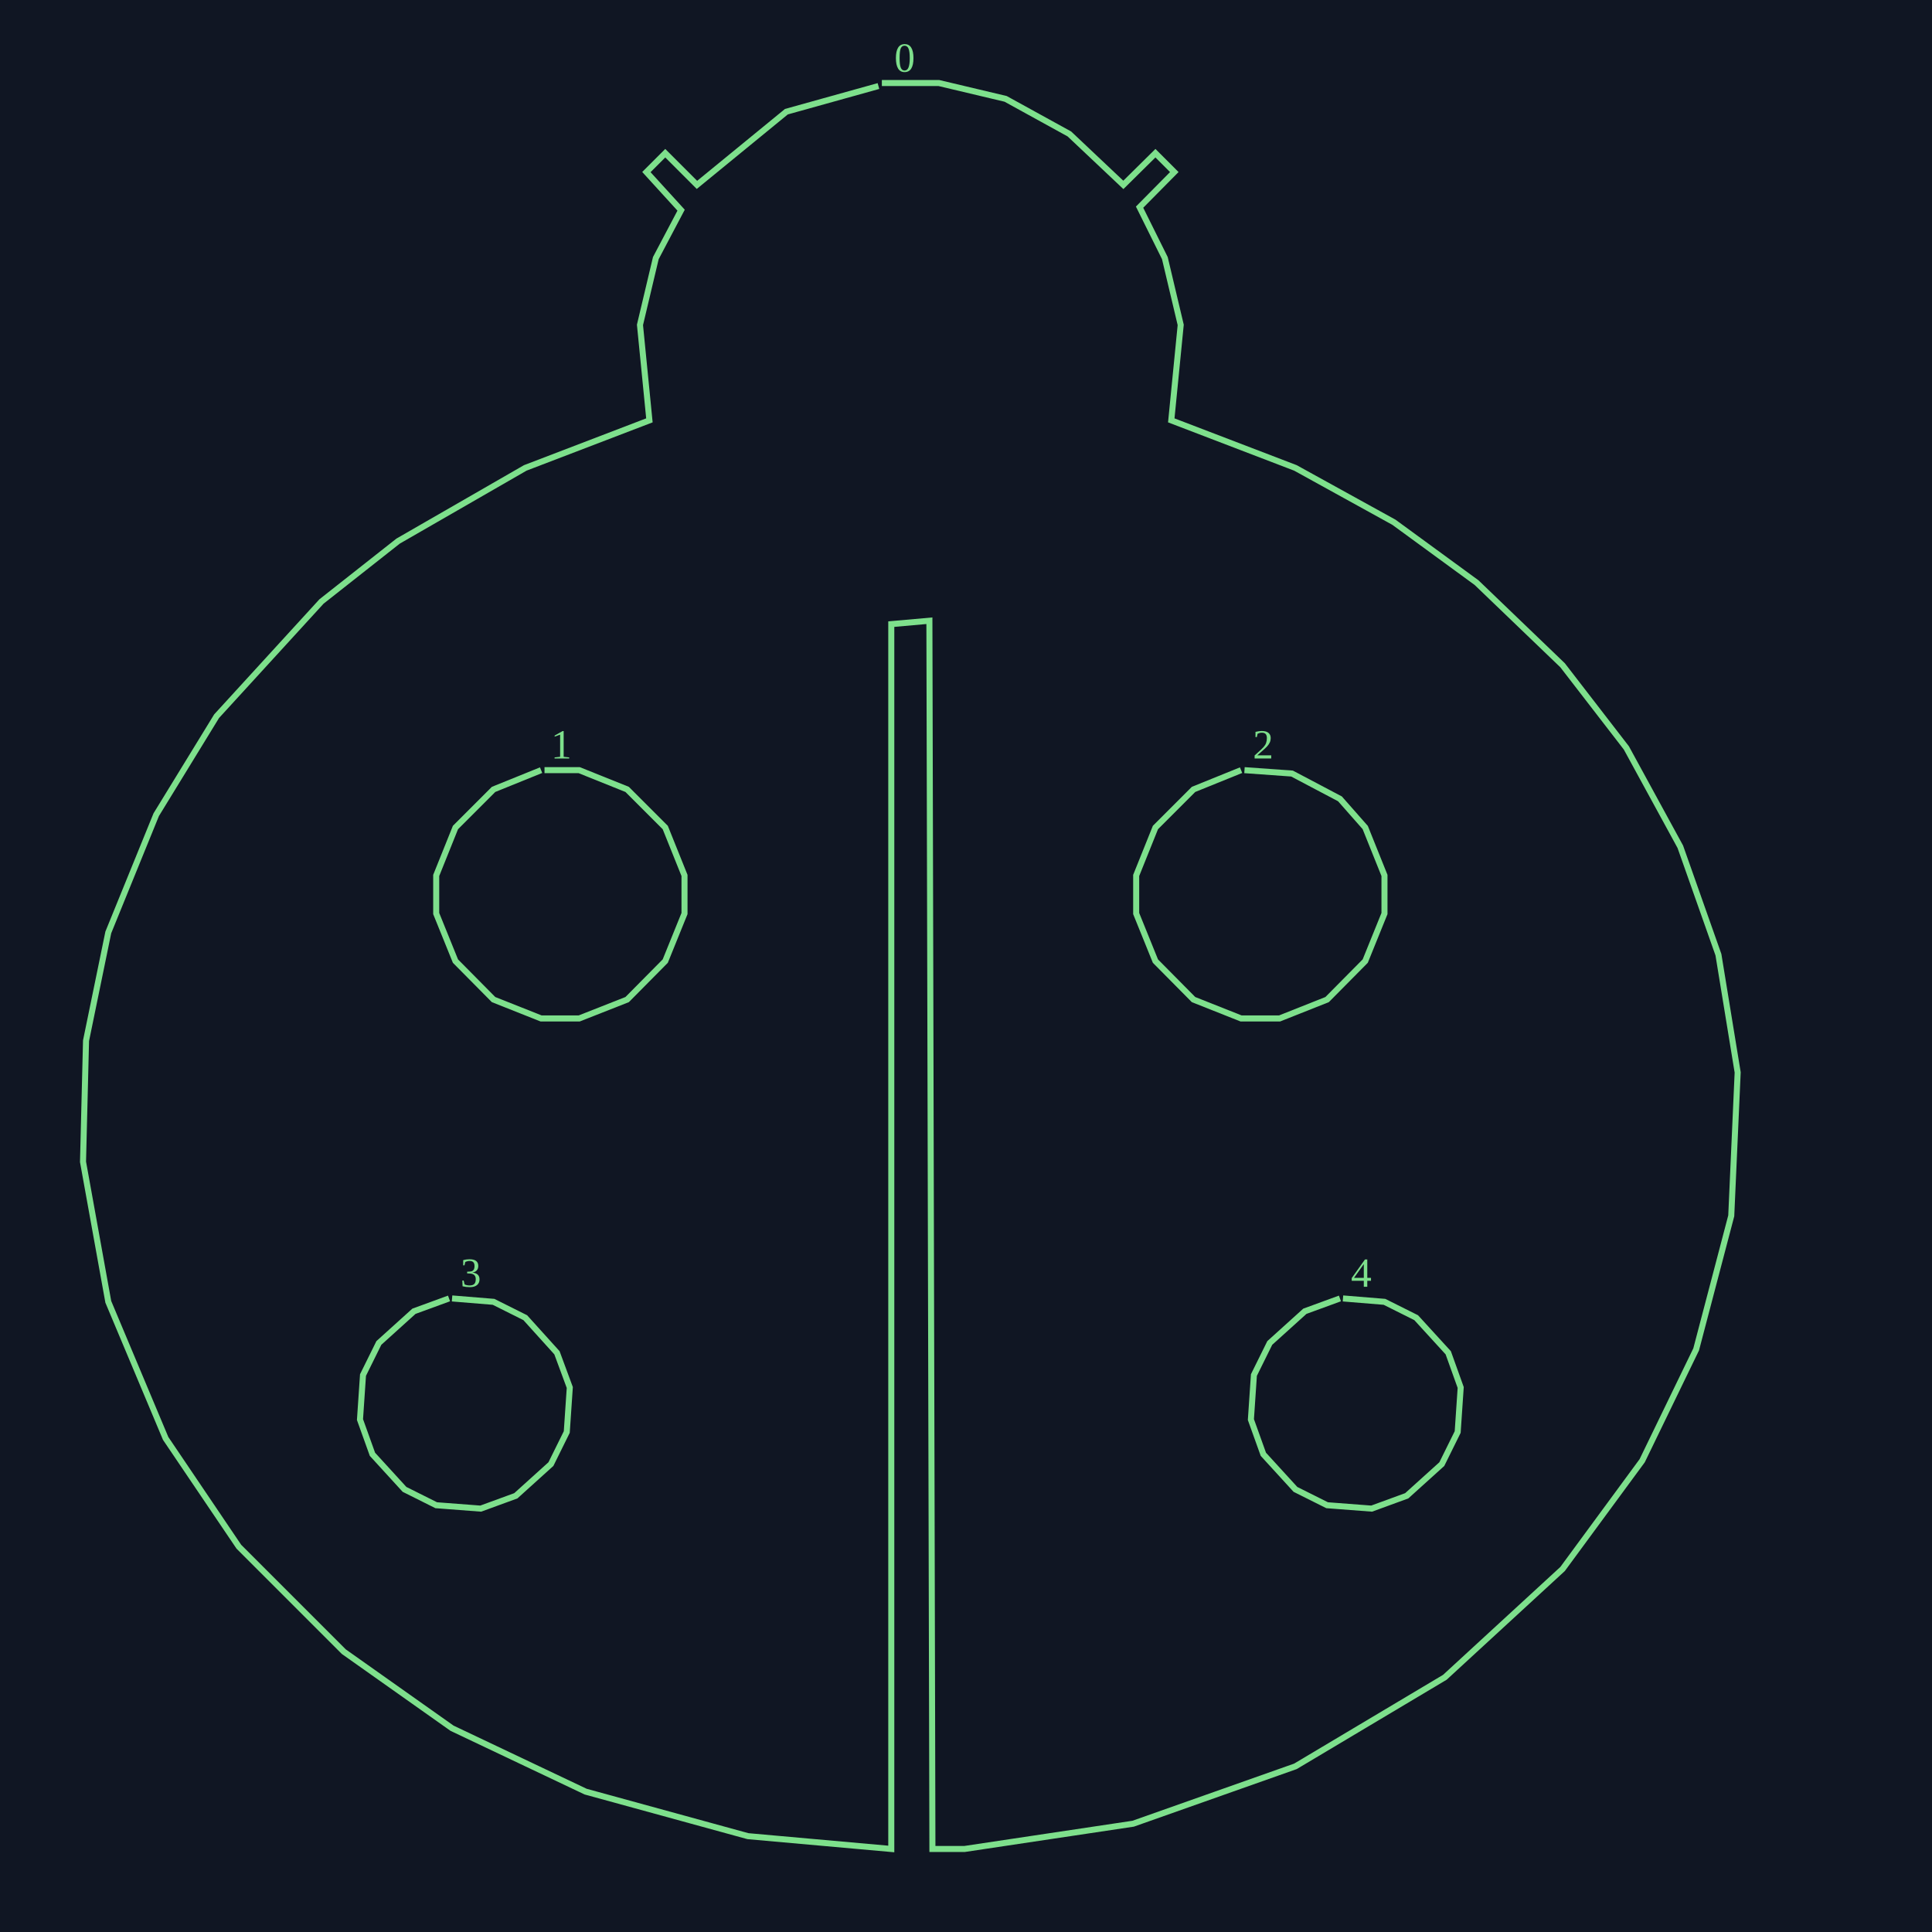
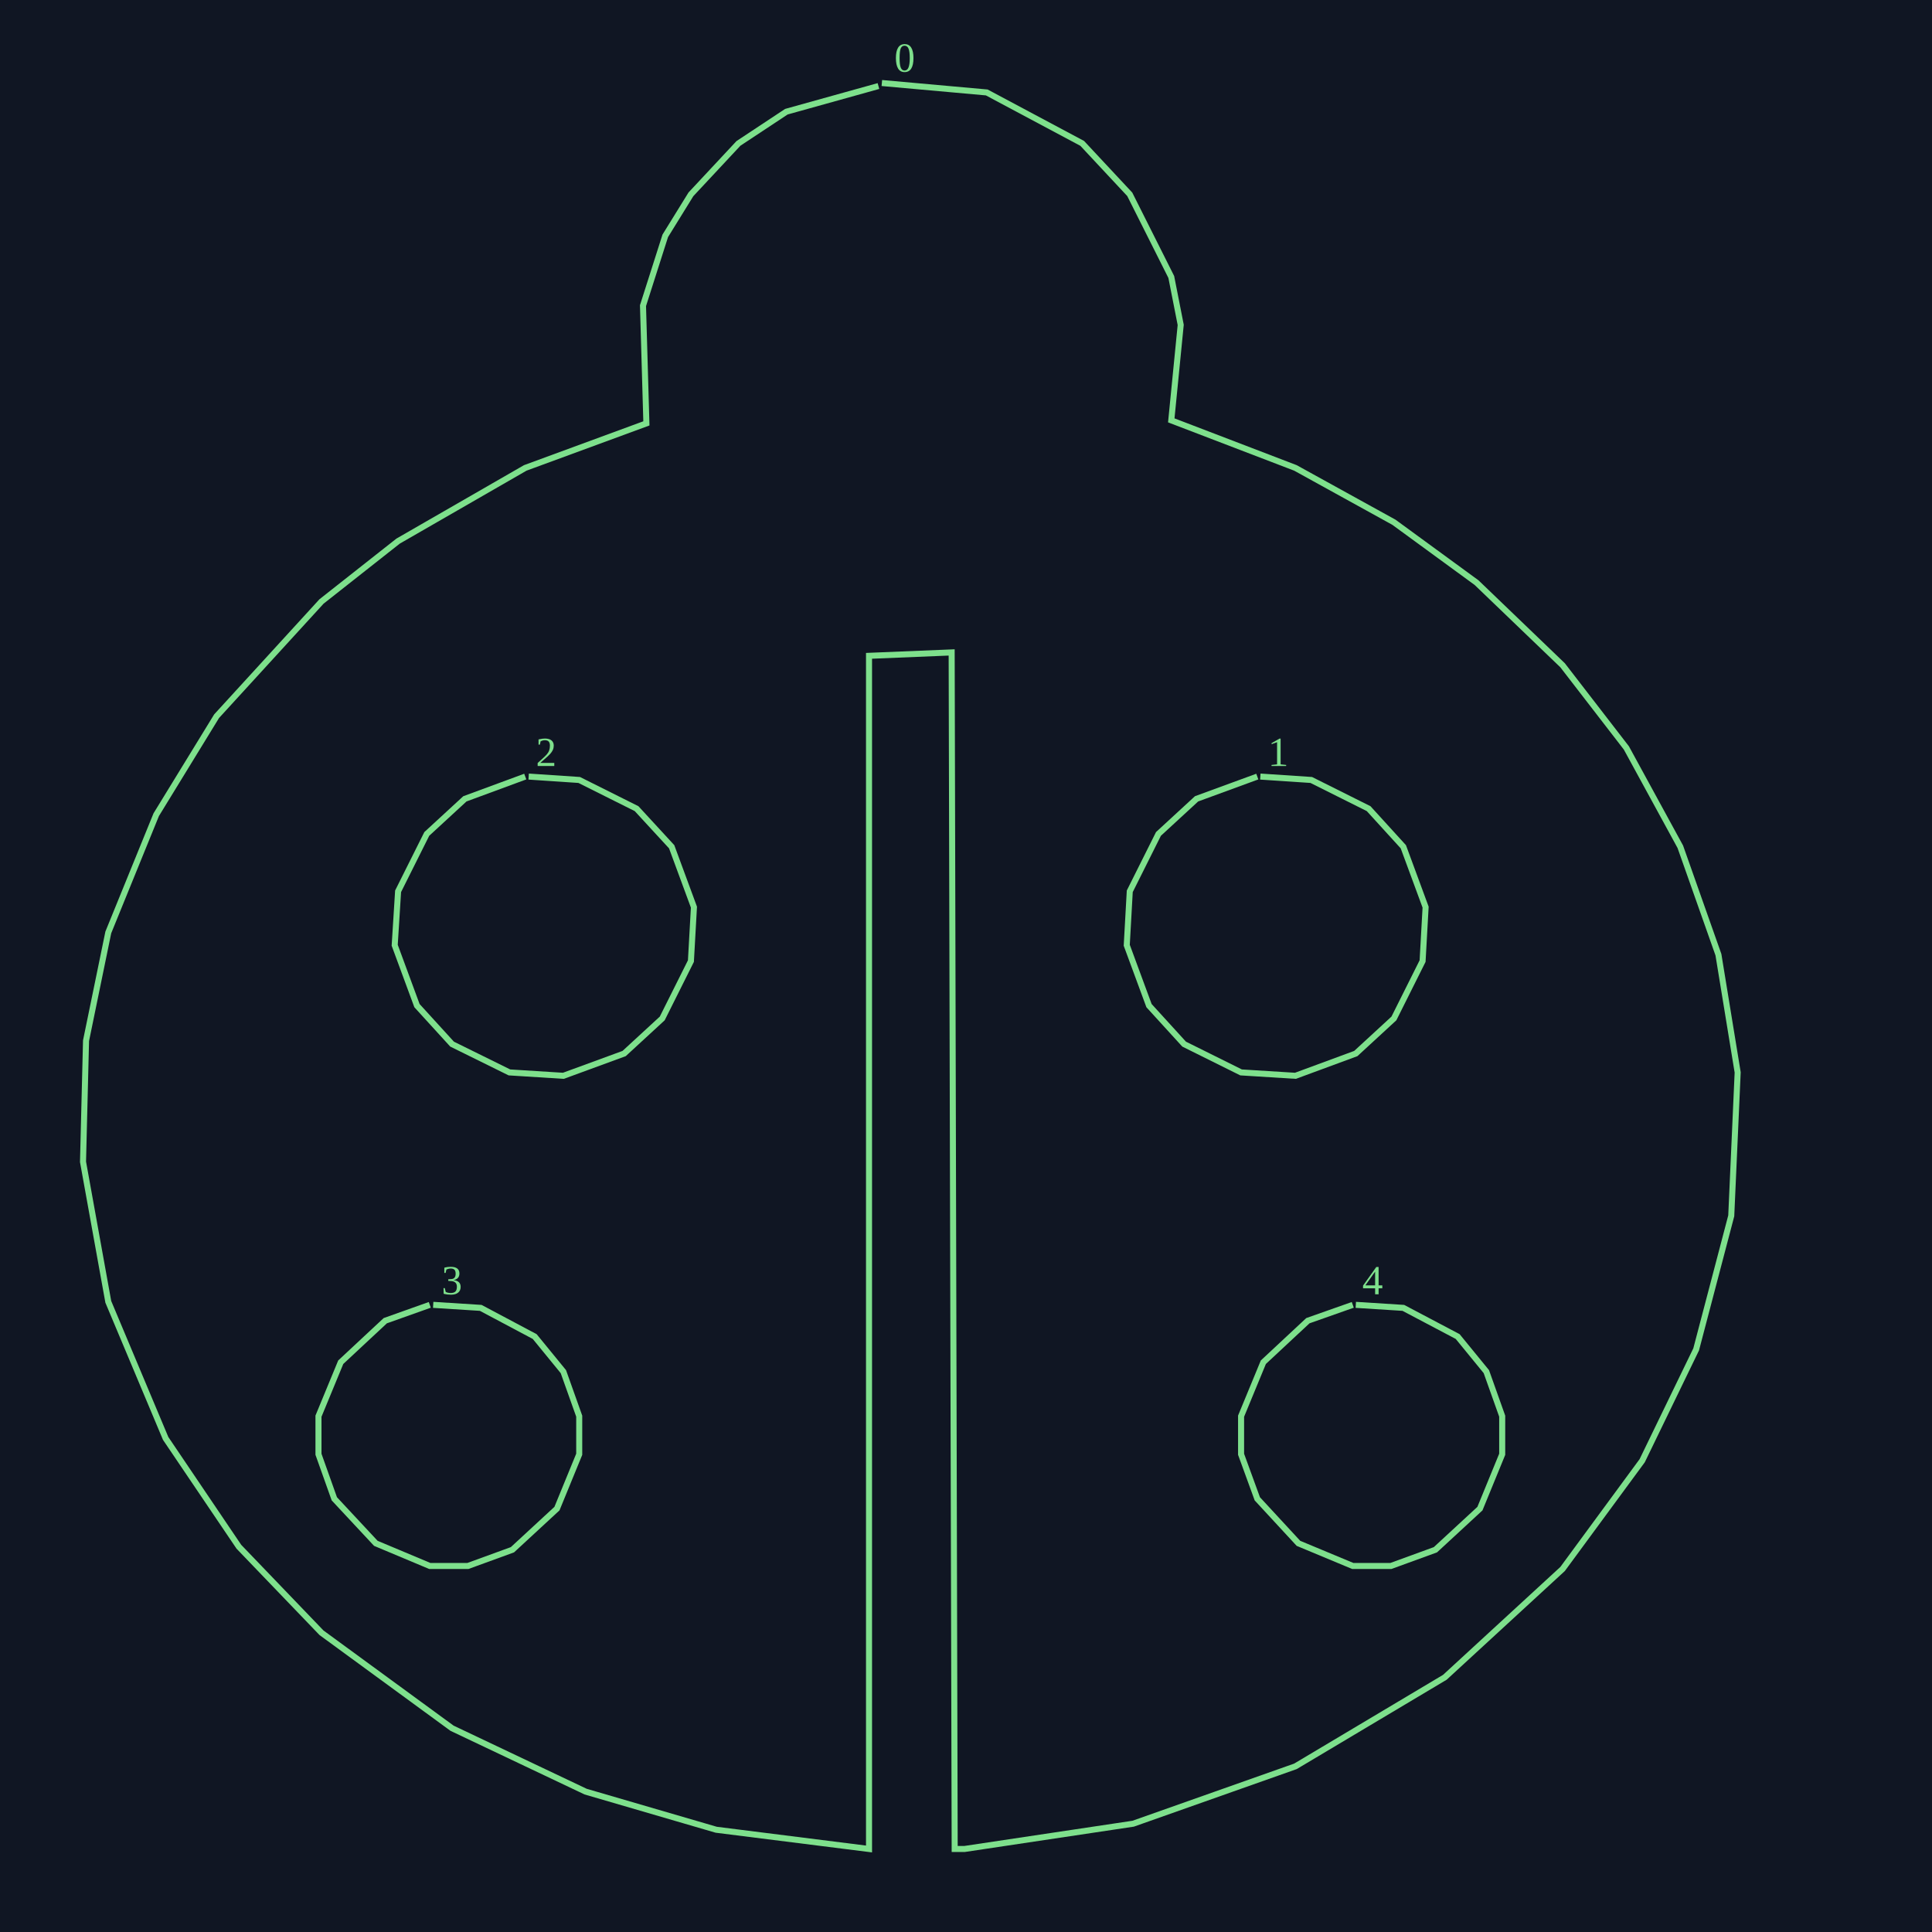
<svg xmlns="http://www.w3.org/2000/svg" viewBox="0 0 512 512" width="768">
  <rect width="512" height="512" fill="#101623" />
-   <path d="M233.7 22.0 L248.8 22.0 L266.5 26.2 L283.4 35.5 L297.7 49.0 L306.2 40.6 L311.2 45.6 L302.0 54.9 L308.7 68.4 L312.9 86.1 L310.4 111.4 L343.3 124.0 L369.4 138.4 L391.3 154.4 L414.1 176.3 L431.0 198.2 L445.3 224.4 L455.4 253.0 L460.5 284.2 L458.8 322.2 L449.5 357.6 L435.2 387.1 L414.1 415.8 L382.9 444.5 L343.3 468.1 L300.3 483.3 L255.6 490.0 L247.1 490.0 L246.3 164.5 L236.2 165.4 L236.2 490.0 L198.2 486.6 L155.2 474.8 L119.8 458.0 L91.1 437.7 L63.3 409.9 L43.9 381.2 L28.7 345.0 L22.0 307.9 L22.8 275.8 L28.7 247.1 L41.4 215.9 L57.4 189.8 L85.2 159.4 L105.5 143.4 L139.2 124.0 L172.1 111.4 L169.6 86.1 L173.8 68.4 L180.5 55.7 L171.3 45.6 L176.3 40.6 L184.7 49.0 L208.4 29.6 L232.8 22.8 " fill="none" stroke="#7ee08c" stroke-width="1.6" />
+   <path d="M233.7 22.0 L261.5 24.5 L286.8 38.0 L299.4 51.5 L310.4 73.4 L312.9 86.1 L310.4 111.4 L343.3 124.0 L369.4 138.4 L391.3 154.4 L414.1 176.3 L431.0 198.2 L445.3 224.4 L455.4 253.0 L460.5 284.2 L458.8 322.2 L449.5 357.6 L435.2 387.1 L414.1 415.8 L382.9 444.5 L343.3 468.1 L300.3 483.3 L255.6 490.0 L253.0 490.0 L252.2 172.9 L230.3 173.8 L230.3 490.0 L189.8 484.9 L155.2 474.8 L119.8 458.0 L85.2 432.7 L63.3 409.9 L43.9 381.2 L28.7 345.0 L22.0 307.9 L22.8 275.8 L28.7 247.1 L41.4 215.9 L57.4 189.8 L85.2 159.4 L105.5 143.4 L139.2 124.0 L171.3 112.2 L170.4 81.0 L176.3 62.5 L183.1 51.5 L195.7 38.0 L208.4 29.6 L232.8 22.8 " fill="none" stroke="#7ee08c" stroke-width="1.6" />
  <text x="237" y="19" fill="#7ee08c" font-size="11">0</text>
-   <path d="M143.4 204.1 L130.8 209.2 L120.7 219.3 L115.6 232.0 L115.6 242.1 L120.7 254.7 L130.8 264.9 L143.4 269.9 L153.5 269.9 L166.2 264.9 L176.3 254.7 L181.4 242.1 L181.4 232.0 L176.3 219.3 L166.2 209.2 L153.5 204.1 L144.3 204.1 " fill="none" stroke="#7ee08c" stroke-width="1.6" />
-   <text x="146" y="201" fill="#7ee08c" font-size="11">1</text>
-   <path d="M328.9 204.1 L316.3 209.2 L306.2 219.3 L301.1 232.0 L301.1 242.1 L306.2 254.7 L316.3 264.9 L328.9 269.9 L339.1 269.9 L351.7 264.9 L361.8 254.7 L366.9 242.1 L366.9 232.0 L361.8 219.3 L355.1 211.7 L342.4 205.0 L329.8 204.1 " fill="none" stroke="#7ee08c" stroke-width="1.6" />
-   <text x="332" y="201" fill="#7ee08c" font-size="11">2</text>
-   <path d="M119.0 344.1 L109.7 347.5 L100.4 355.9 L96.2 364.4 L95.4 376.2 L98.7 385.4 L107.2 394.7 L115.6 398.9 L127.4 399.8 L136.7 396.4 L146.0 388.0 L150.2 379.5 L151.0 367.7 L147.6 358.5 L139.2 349.2 L130.8 345.0 L119.8 344.1 " fill="none" stroke="#7ee08c" stroke-width="1.6" />
-   <text x="122" y="341" fill="#7ee08c" font-size="11">3</text>
-   <path d="M355.1 344.1 L345.8 347.5 L336.5 355.9 L332.3 364.4 L331.5 376.2 L334.8 385.4 L343.3 394.7 L351.7 398.9 L363.5 399.8 L372.8 396.4 L382.1 388.0 L386.3 379.5 L387.1 367.7 L383.8 358.5 L375.3 349.2 L366.9 345.0 L355.9 344.1 " fill="none" stroke="#7ee08c" stroke-width="1.6" />
-   <text x="358" y="341" fill="#7ee08c" font-size="11">4</text>
+   <path d="M333.2 205.8 L317.1 211.7 L307.0 221.0 L299.4 236.2 L298.6 250.5 L304.5 266.5 L313.8 276.7 L328.9 284.2 L343.3 285.1 L359.3 279.2 L369.4 269.9 L377.0 254.7 L377.8 240.4 L371.9 224.4 L362.7 214.3 L347.5 206.7 L334.0 205.8 " fill="none" stroke="#7ee08c" stroke-width="1.6" />
+   <text x="336" y="203" fill="#7ee08c" font-size="11">1</text>
+   <path d="M139.2 205.8 L123.2 211.7 L113.1 221.0 L105.5 236.2 L104.6 250.5 L110.5 266.5 L119.8 276.7 L135.0 284.2 L149.3 285.1 L165.4 279.2 L175.5 269.9 L183.1 254.7 L183.9 240.4 L178.0 224.4 L168.7 214.3 L153.5 206.7 L140.1 205.8 " fill="none" stroke="#7ee08c" stroke-width="1.6" />
+   <text x="142" y="203" fill="#7ee08c" font-size="11">2</text>
+   <path d="M113.9 345.8 L102.1 350.0 L90.3 361.0 L84.4 375.3 L84.4 385.4 L88.6 397.2 L99.6 409.0 L113.9 415.0 L124.0 415.0 L135.8 410.7 L147.6 399.8 L153.5 385.4 L153.5 375.3 L149.3 363.5 L141.7 354.2 L127.4 346.6 L114.8 345.8 " fill="none" stroke="#7ee08c" stroke-width="1.6" />
+   <text x="117" y="343" fill="#7ee08c" font-size="11">3</text>
+   <path d="M358.5 345.8 L346.6 350.0 L334.8 361.0 L328.9 375.3 L328.9 385.4 L333.2 397.2 L344.1 409.0 L358.5 415.0 L368.6 415.0 L380.4 410.7 L392.2 399.8 L398.1 385.4 L398.1 375.3 L393.9 363.5 L386.3 354.2 L371.9 346.6 L359.3 345.8 " fill="none" stroke="#7ee08c" stroke-width="1.6" />
+   <text x="361" y="343" fill="#7ee08c" font-size="11">4</text>
</svg>
